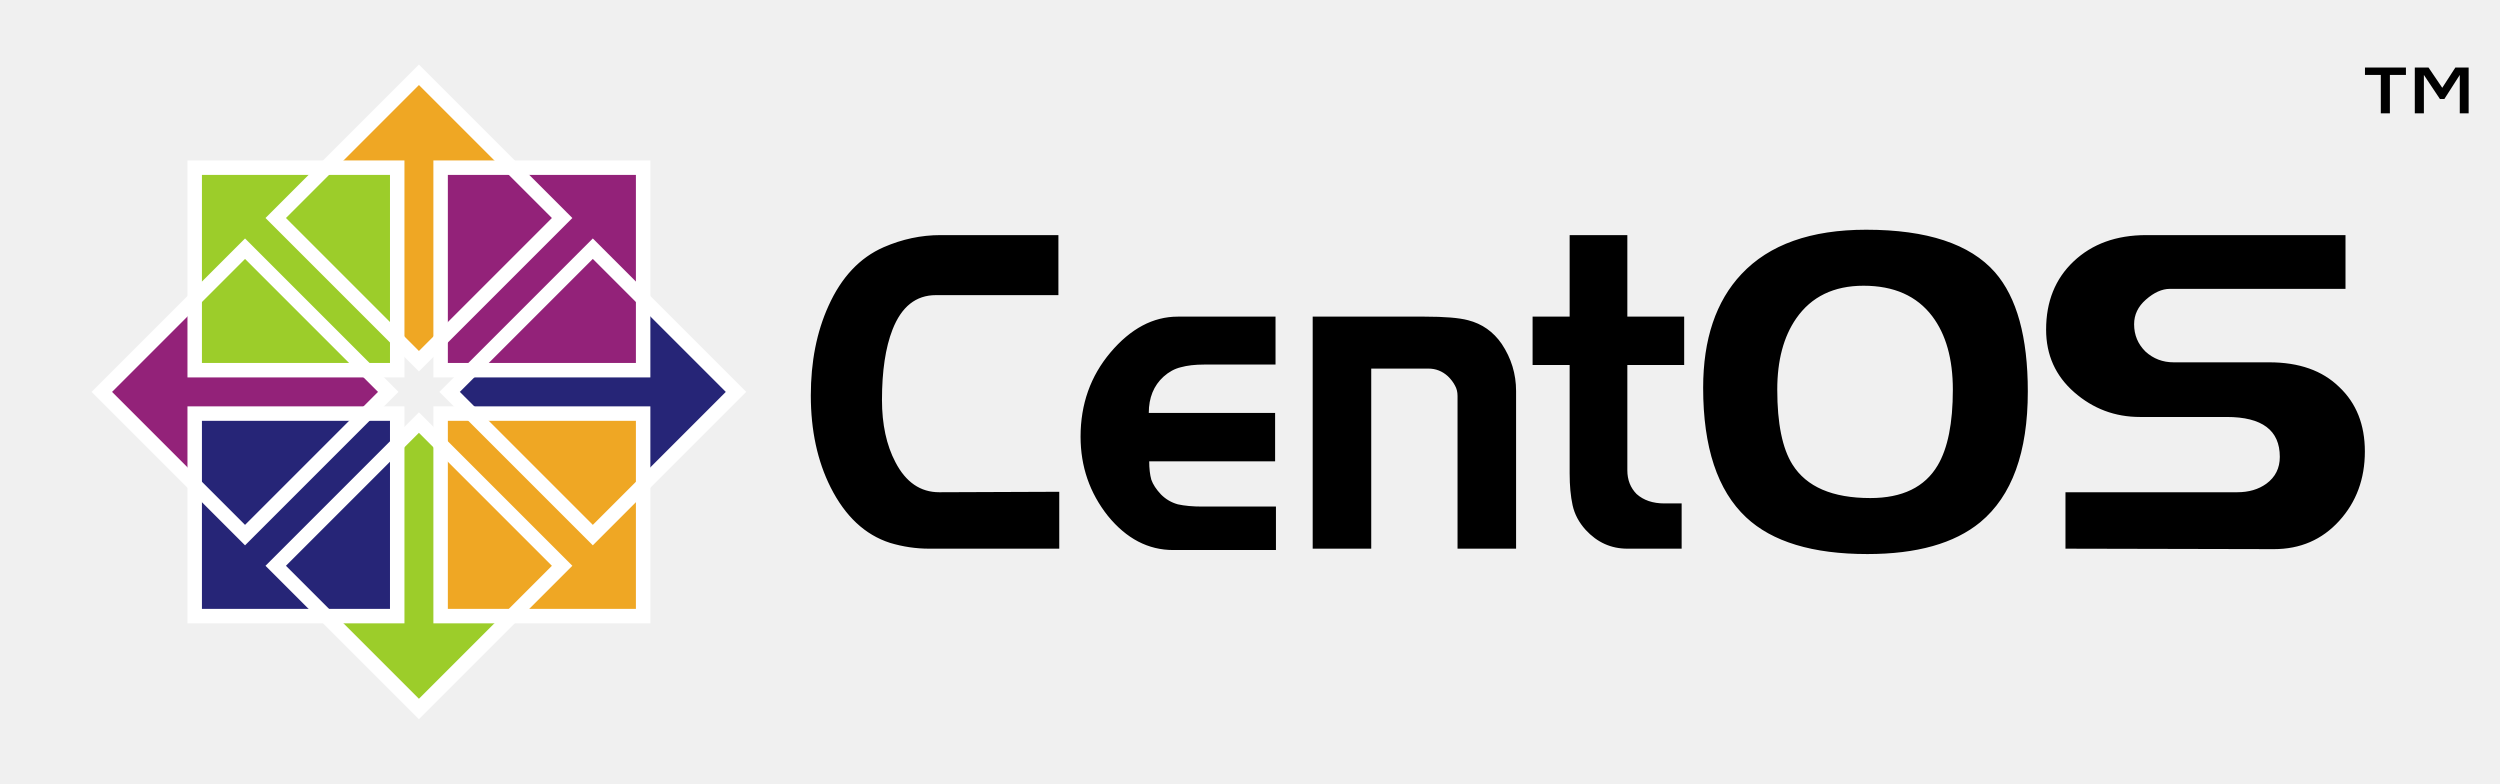
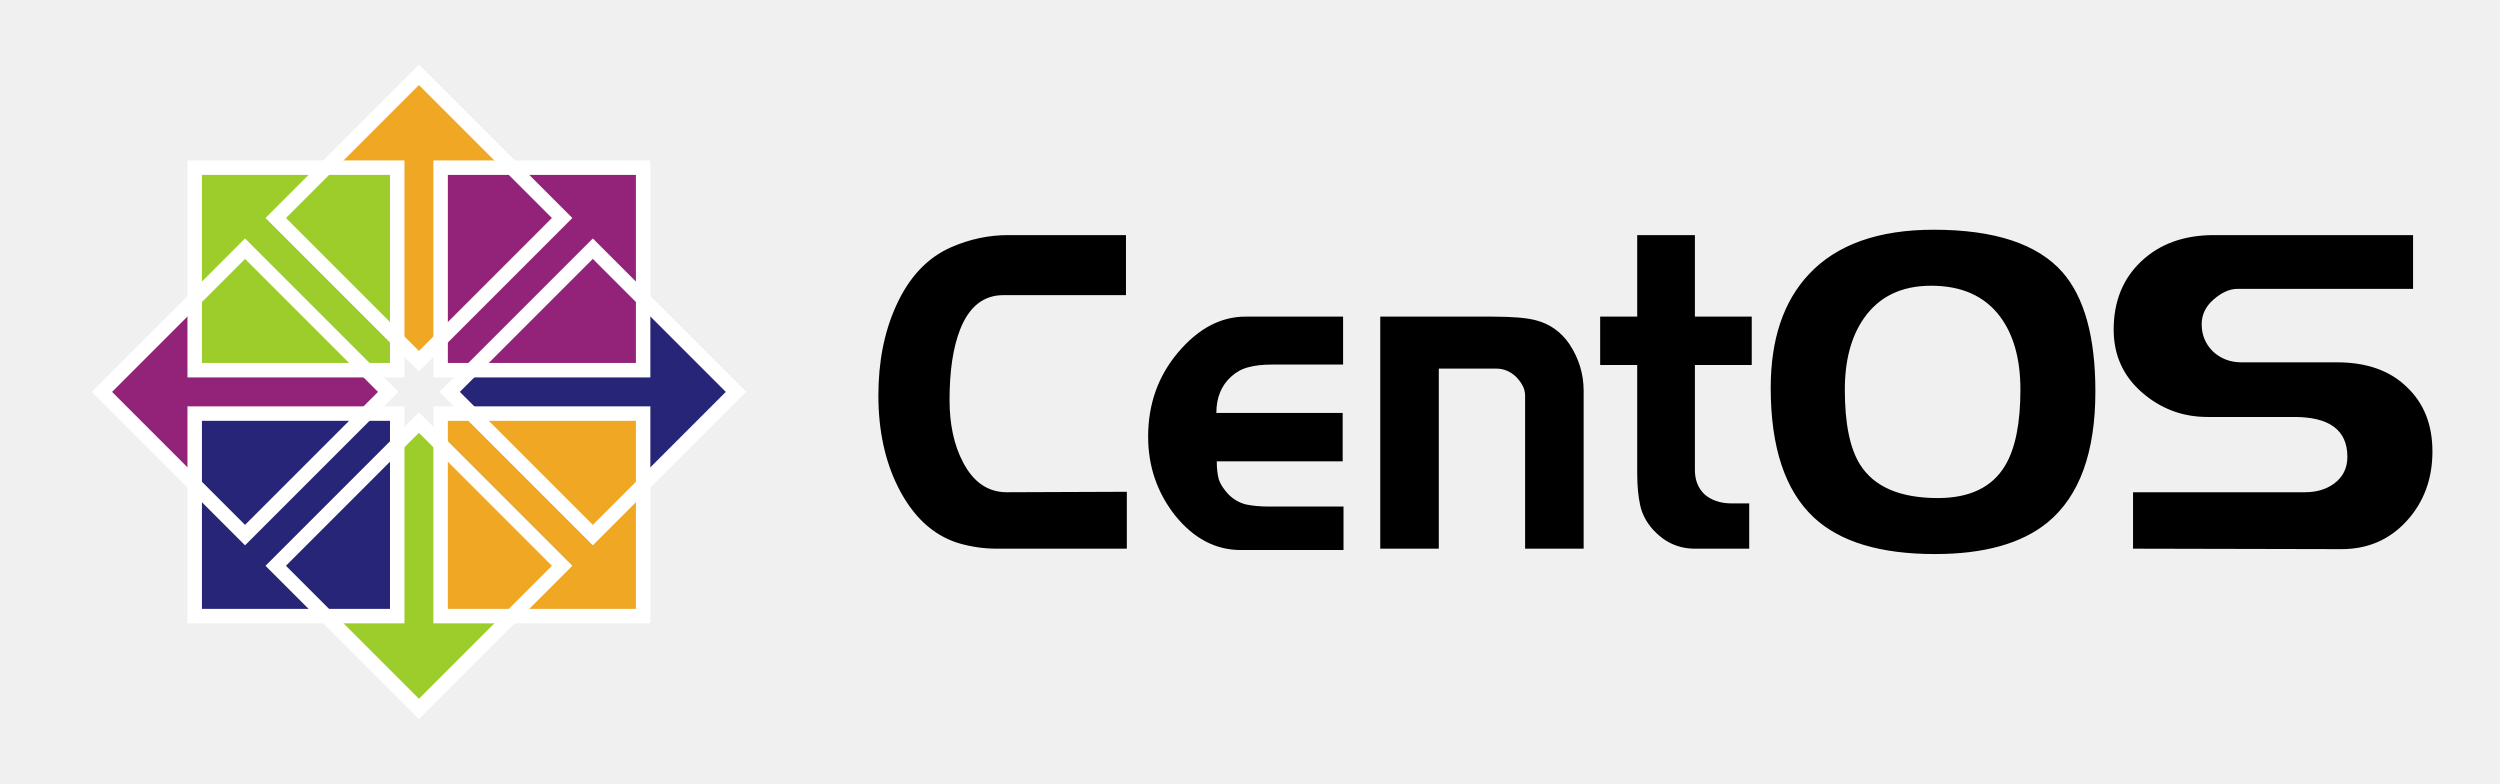
<svg xmlns="http://www.w3.org/2000/svg" width="185" height="58" id="svg2897" version="1.0">
  <defs id="defs2899">
    <clipPath clipPathUnits="userSpaceOnUse" id="clipPath4429">
      <g transform="matrix(0.9947658,0,0,1,1.786099,0)" id="g4431">
        <path style="fill:#efa724;fill-opacity:1;fill-rule:evenodd;stroke:none;stroke-width:30;stroke-linecap:round;stroke-linejoin:round;marker:none;marker-start:none;marker-mid:none;marker-end:none;stroke-miterlimit:4;stroke-dasharray:none;stroke-dashoffset:0;stroke-opacity:1;visibility:visible;display:inline;overflow:visible" d="M 322.541,2800.938 L 318.106,2806.667 L 313.671,2800.938 L 313.671,2757.795 L 294.732,2757.795 L 318.106,2732.258 L 341.238,2757.795 L 322.541,2757.795 L 322.541,2800.938 z" id="path4433" />
      </g>
    </clipPath>
  </defs>
  <g id="layer1" transform="translate(919.754,-549.0411)">
+     <rect style="opacity:0;fill:#ffffff;fill-opacity:1;fill-rule:nonzero;stroke:none;stroke-width:1;stroke-linecap:round;stroke-linejoin:round;marker:none;marker-start:none;marker-mid:none;marker-end:none;stroke-miterlimit:4;stroke-dasharray:none;stroke-dashoffset:0;stroke-opacity:1;visibility:visible;display:inline;overflow:visible;enable-background:accumulate" id="CENTOSARTWORK" width="190" height="58" x="-919.754" y="549.041" />
    <g id="g9335" transform="matrix(6.7733333e-2,0,0,6.7733333e-2,-904.0708,503.2756)">
      <g transform="matrix(1.180868,0,0,1.180868,586.4208,-1141.372)" id="g13583">
        <g id="g13467" transform="translate(-556.8334,-494.556)">
          <g id="g13395" transform="matrix(0,-3.777077,3.777077,0,-6968.629,3636.305)">
            <g transform="translate(16.27951,-899.1672)" id="g13397">
              <g id="g13399" transform="matrix(1.066666,0,0,1,-26.9356,-4.1328125e-5)">
                <path id="path13401" d="M 323.367,2798.161 L 317.96,2803.962 L 312.554,2798.161 L 312.554,2757.335 L 294.541,2757.335 L 317.96,2732.437 L 340.985,2757.335 L 323.367,2757.335 L 323.367,2798.161 z" style="fill:#932279;fill-opacity:1;fill-rule:evenodd;stroke:none;stroke-width:30;stroke-linecap:round;stroke-linejoin:round;marker:none;marker-start:none;marker-mid:none;marker-end:none;stroke-miterlimit:4;stroke-dasharray:none;stroke-dashoffset:0;stroke-opacity:1;visibility:visible;display:inline;overflow:visible" />
              </g>
              <g transform="matrix(1.072279,0,0,1,-28.85079,-4.1328125e-5)" id="g13405" clip-path="url(#clipPath4429)" />
            </g>
          </g>
          <g transform="matrix(3.777077,0,0,3.777077,-988.7098,-4824.494)" id="g13407">
            <g id="g13409" transform="translate(16.27951,-899.1672)">
              <g transform="matrix(1.066666,0,0,1,-26.9356,-4.1328125e-5)" id="g13411">
                <path style="fill:#efa724;fill-opacity:1;fill-rule:evenodd;stroke:none;stroke-width:30;stroke-linecap:round;stroke-linejoin:round;marker:none;marker-start:none;marker-mid:none;marker-end:none;stroke-miterlimit:4;stroke-dasharray:none;stroke-dashoffset:0;stroke-opacity:1;visibility:visible;display:inline;overflow:visible" d="M 323.367,2798.161 L 317.96,2803.962 L 312.554,2798.161 L 312.554,2757.335 L 294.541,2757.335 L 317.96,2732.437 L 340.985,2757.335 L 323.367,2757.335 L 323.367,2798.161 z" id="path13413" />
              </g>
              <g clip-path="url(#clipPath4429)" id="g13417" transform="matrix(1.072279,0,0,1,-28.85079,-4.1328125e-5)" />
            </g>
          </g>
          <g id="g13419" transform="matrix(0,3.777077,-3.777077,0,10868.313,1216.913)">
            <g transform="matrix(1.066666,0,0,1,-26.9356,-4.1328125e-5)" id="g13421">
              <path style="fill:#262577;fill-opacity:1;fill-rule:evenodd;stroke:none;stroke-width:30;stroke-linecap:round;stroke-linejoin:round;marker:none;marker-start:none;marker-mid:none;marker-end:none;stroke-miterlimit:4;stroke-dasharray:none;stroke-dashoffset:0;stroke-opacity:1;visibility:visible;display:inline;overflow:visible" d="M 323.367,2798.161 L 317.96,2803.962 L 312.554,2798.161 L 312.554,2757.335 L 294.541,2757.335 L 317.96,2732.437 L 340.985,2757.335 L 323.367,2757.335 L 323.367,2798.161 z" id="path13423" />
            </g>
            <g clip-path="url(#clipPath4429)" id="g13427" transform="matrix(1.072279,0,0,1,-28.85079,-4.1328125e-5)" />
          </g>
          <g transform="matrix(-3.777077,0,0,-3.777077,1492.17,9616.223)" id="g13429">
            <g id="g13431" transform="translate(16.27951,-899.1672)">
              <g transform="matrix(1.066666,0,0,1,-26.9356,-4.1328125e-5)" id="g13433">
                <path style="fill:#9ccd2a;fill-opacity:1;fill-rule:evenodd;stroke:none;stroke-width:30;stroke-linecap:round;stroke-linejoin:round;marker:none;marker-start:none;marker-mid:none;marker-end:none;stroke-miterlimit:4;stroke-dasharray:none;stroke-dashoffset:0;stroke-opacity:1;visibility:visible;display:inline;overflow:visible" d="M 323.367,2798.161 L 317.96,2803.962 L 312.554,2798.161 L 312.554,2757.335 L 294.541,2757.335 L 317.96,2732.437 L 340.985,2757.335 L 323.367,2757.335 L 323.367,2798.161 z" id="path13435" />
              </g>
              <g clip-path="url(#clipPath4429)" id="g13439" transform="matrix(1.072279,0,0,1,-28.85079,-4.1328125e-5)" />
            </g>
          </g>
          <g transform="matrix(3.777077,0,0,3.777077,-2493.849,-6445.18)" id="g13441">
            <rect style="fill:#9ccd2a;fill-opacity:1;stroke:#ffffff;stroke-width:3.543;stroke-linecap:butt;stroke-linejoin:miter;stroke-miterlimit:4;stroke-dasharray:none;stroke-dashoffset:0;stroke-opacity:1" id="rect13443" width="49.606" height="49.606" x="671.984" y="2285.789" />
            <rect y="2285.789" x="732.221" height="49.606" width="49.606" id="rect13445" style="fill:#932279;fill-opacity:1;stroke:#ffffff;stroke-width:3.543;stroke-linecap:butt;stroke-linejoin:miter;stroke-miterlimit:4;stroke-dasharray:none;stroke-dashoffset:0;stroke-opacity:1" />
            <rect style="fill:#efa724;fill-opacity:1;stroke:#ffffff;stroke-width:3.543;stroke-linecap:butt;stroke-linejoin:miter;stroke-miterlimit:4;stroke-dasharray:none;stroke-dashoffset:0;stroke-opacity:1" id="rect13447" width="49.606" height="49.606" x="732.221" y="2346.026" />
            <rect y="2346.026" x="671.984" height="49.606" width="49.606" id="rect13449" style="fill:#262577;fill-opacity:1;stroke:#ffffff;stroke-width:3.543;stroke-linecap:butt;stroke-linejoin:miter;stroke-miterlimit:4;stroke-dasharray:none;stroke-dashoffset:0;stroke-opacity:1" />
          </g>
          <rect y="1664.69" x="-1723.575" height="187.367" width="187.367" id="rect13459" style="fill:none;fill-opacity:1;stroke:#ffffff;stroke-width:13.383;stroke-linecap:butt;stroke-linejoin:miter;stroke-miterlimit:4;stroke-dasharray:none;stroke-dashoffset:0;stroke-opacity:1" transform="matrix(0.7071068,-0.7071068,0.7071068,0.7071068,0,0)" />
          <rect style="fill:none;fill-opacity:1;stroke:#ffffff;stroke-width:13.383;stroke-linecap:butt;stroke-linejoin:miter;stroke-miterlimit:4;stroke-dasharray:none;stroke-dashoffset:0;stroke-opacity:1" id="rect13461" width="187.367" height="187.367" x="-1496.057" y="1664.69" transform="matrix(0.7071068,-0.7071068,0.7071068,0.7071068,0,0)" />
          <rect y="1892.207" x="-1496.057" height="187.367" width="187.367" id="rect13463" style="fill:none;fill-opacity:1;stroke:#ffffff;stroke-width:13.383;stroke-linecap:butt;stroke-linejoin:miter;stroke-miterlimit:4;stroke-dasharray:none;stroke-dashoffset:0;stroke-opacity:1" transform="matrix(0.7071068,-0.7071068,0.7071068,0.7071068,0,0)" />
          <rect style="fill:none;fill-opacity:1;stroke:#ffffff;stroke-width:13.383;stroke-linecap:butt;stroke-linejoin:miter;stroke-miterlimit:4;stroke-dasharray:none;stroke-dashoffset:0;stroke-opacity:1" id="rect13465" width="187.367" height="187.367" x="-1723.575" y="1892.207" transform="matrix(0.7071068,-0.7071068,0.7071068,0.7071068,0,0)" />
        </g>
      </g>
    </g>
-     <path style="font-size:72.705px;font-style:normal;font-variant:normal;font-weight:200;font-stretch:normal;text-align:start;line-height:125%;writing-mode:lr-tb;text-anchor:start;fill:#000000;fill-opacity:1;stroke:none;stroke-width:2.48;stroke-linecap:butt;stroke-linejoin:miter;stroke-miterlimit:4;stroke-dasharray:none;stroke-opacity:1;display:inline;font-family:Denmark;-inkscape-font-specification:Denmark Ultra-Light" clip-path="none" d="M -841.369,589.643 L -850.998,589.643 C -851.974,589.643 -852.94,589.5 -853.896,589.212 C -855.745,588.616 -857.209,587.246 -858.289,585.102 C -859.266,583.157 -859.754,580.892 -859.754,578.306 C -859.754,575.809 -859.318,573.599 -858.445,571.677 C -857.49,569.555 -856.129,568.107 -854.363,567.334 C -852.992,566.737 -851.59,566.439 -850.157,566.439 L -841.432,566.439 L -841.432,570.881 L -850.499,570.881 C -851.974,570.881 -853.044,571.732 -853.709,573.433 C -854.228,574.759 -854.488,576.494 -854.488,578.638 C -854.488,580.45 -854.155,581.986 -853.491,583.246 C -852.722,584.726 -851.642,585.467 -850.25,585.467 L -841.369,585.433 L -841.369,589.643 M -825.334,589.743 L -832.937,589.743 C -834.785,589.743 -836.395,588.903 -837.766,587.223 C -839.117,585.522 -839.792,583.566 -839.792,581.356 C -839.792,578.947 -839.054,576.87 -837.58,575.124 C -836.084,573.356 -834.422,572.472 -832.594,572.472 L -825.365,572.472 L -825.365,576.019 L -830.662,576.019 C -831.327,576.019 -831.898,576.085 -832.376,576.218 C -832.833,576.328 -833.259,576.56 -833.653,576.914 C -834.38,577.577 -834.744,578.472 -834.744,579.599 L -825.396,579.599 L -825.396,583.179 L -834.713,583.179 C -834.713,583.71 -834.661,584.163 -834.557,584.538 C -834.432,584.892 -834.193,585.257 -833.84,585.632 C -833.487,585.986 -833.072,586.229 -832.594,586.362 C -832.095,586.472 -831.493,586.527 -830.787,586.527 L -825.334,586.527 L -825.334,589.743 M -807.564,589.643 L -811.896,589.643 L -811.896,578.339 C -811.896,578.052 -811.958,577.798 -812.083,577.577 C -812.207,577.334 -812.384,577.102 -812.612,576.881 C -813.028,576.505 -813.506,576.317 -814.046,576.317 L -818.283,576.317 L -818.283,589.643 L -822.615,589.643 L -822.615,572.472 L -814.326,572.472 C -812.851,572.472 -811.781,572.56 -811.117,572.737 C -810.078,573.002 -809.247,573.588 -808.624,574.494 C -807.918,575.555 -807.564,576.715 -807.564,577.975 L -807.564,589.643 M -795.125,576.052 L -799.331,576.052 L -799.331,583.842 C -799.331,584.549 -799.103,585.135 -798.646,585.599 C -798.126,586.063 -797.441,586.295 -796.589,586.295 L -795.312,586.295 L -795.312,589.643 L -799.331,589.643 C -800.536,589.643 -801.564,589.179 -802.416,588.251 C -802.915,587.699 -803.237,587.091 -803.382,586.428 C -803.527,585.765 -803.6,584.98 -803.6,584.074 L -803.6,576.052 L -806.342,576.052 L -806.342,572.472 L -803.6,572.472 L -803.6,566.439 L -799.331,566.439 L -799.331,572.472 L -795.125,572.472 L -795.125,576.052 M -769.696,578.008 C -769.696,582.516 -770.87,585.743 -773.217,587.688 C -775.129,589.257 -777.912,590.041 -781.568,590.041 C -785.619,590.041 -788.611,589.135 -790.543,587.323 C -792.661,585.334 -793.721,582.141 -793.721,577.743 C -793.721,574.141 -792.776,571.334 -790.885,569.323 C -788.829,567.135 -785.754,566.041 -781.662,566.041 C -777.154,566.041 -773.976,567.091 -772.127,569.19 C -770.506,571.047 -769.696,573.986 -769.696,578.008 M -775.243,577.875 C -775.243,575.599 -775.752,573.787 -776.77,572.439 C -777.912,570.936 -779.605,570.185 -781.849,570.185 C -784.051,570.185 -785.713,570.991 -786.834,572.605 C -787.769,573.953 -788.237,575.71 -788.237,577.875 C -788.237,580.373 -787.863,582.218 -787.115,583.411 C -786.076,585.069 -784.155,585.897 -781.35,585.897 C -778.982,585.897 -777.32,585.091 -776.365,583.478 C -775.617,582.218 -775.243,580.351 -775.243,577.875 M -744.754,582.45 C -744.754,584.483 -745.388,586.196 -746.655,587.588 C -747.922,588.98 -749.532,589.677 -751.485,589.677 L -766.909,589.643 L -766.909,585.467 L -754.196,585.467 C -753.344,585.467 -752.627,585.257 -752.045,584.837 C -751.381,584.351 -751.048,583.688 -751.048,582.848 C -751.048,580.881 -752.357,579.898 -754.975,579.897 L -761.394,579.897 C -763.242,579.898 -764.863,579.29 -766.255,578.074 C -767.646,576.859 -768.342,575.312 -768.342,573.433 C -768.342,571.356 -767.667,569.677 -766.317,568.395 C -764.946,567.091 -763.149,566.439 -760.926,566.439 L -746.187,566.439 L -746.187,570.417 L -759.181,570.417 C -759.763,570.417 -760.355,570.682 -760.957,571.212 C -761.539,571.721 -761.83,572.328 -761.83,573.036 C -761.83,573.831 -761.549,574.505 -760.988,575.058 C -760.407,575.588 -759.711,575.853 -758.901,575.853 L -751.827,575.853 C -749.625,575.853 -747.901,576.461 -746.655,577.677 C -745.388,578.87 -744.754,580.461 -744.754,582.45" id="path3841" />
-     <text xml:space="preserve" style="font-size:12px;font-style:normal;font-variant:normal;font-weight:normal;font-stretch:normal;text-indent:0;text-align:start;text-decoration:none;line-height:125%;letter-spacing:normal;word-spacing:normal;text-transform:none;direction:ltr;block-progression:tb;writing-mode:lr-tb;text-anchor:start;opacity:1;fill:#000000;fill-opacity:1;fill-rule:nonzero;stroke:none;stroke-width:1px;stroke-linecap:butt;stroke-linejoin:miter;marker:none;marker-start:none;marker-mid:none;marker-end:none;stroke-miterlimit:4;stroke-dasharray:none;stroke-dashoffset:0;stroke-opacity:1;visibility:visible;display:inline;overflow:visible;enable-background:accumulate;font-family:DejaVu LGC Sans;-inkscape-font-specification:DejaVu LGC Sans" x="-746.482" y="562.789" id="text2429">
-       <tspan x="-746.482" y="562.789" id="tspan2433">™</tspan>
-     </text>
+     <path style="font-size:72.705px;font-style:normal;font-variant:normal;font-weight:200;font-stretch:normal;text-align:start;line-height:125%;writing-mode:lr-tb;text-anchor:start;fill:#000000;fill-opacity:1;stroke:none;stroke-width:2.48;stroke-linecap:butt;stroke-linejoin:miter;stroke-miterlimit:4;stroke-dasharray:none;stroke-opacity:1;display:inline;font-family:Denmark;-inkscape-font-specification:Denmark Ultra-Light" clip-path="none" d="M -836.369,589.643 L -845.998,589.643 C -846.974,589.643 -847.94,589.5 -848.896,589.212 C -850.745,588.616 -852.209,587.246 -853.289,585.102 C -854.266,583.157 -854.754,580.892 -854.754,578.306 C -854.754,575.809 -854.318,573.599 -853.445,571.677 C -852.49,569.555 -851.129,568.107 -849.363,567.334 C -847.992,566.737 -846.59,566.439 -845.157,566.439 L -836.432,566.439 L -836.432,570.881 L -845.499,570.881 C -846.974,570.881 -848.044,571.732 -848.709,573.433 C -849.228,574.759 -849.488,576.494 -849.488,578.638 C -849.488,580.45 -849.155,581.986 -848.491,583.246 C -847.722,584.726 -846.642,585.467 -845.25,585.467 L -836.369,585.433 L -836.369,589.643 M -820.334,589.743 L -827.937,589.743 C -829.785,589.743 -831.395,588.903 -832.766,587.223 C -834.117,585.522 -834.792,583.566 -834.792,581.356 C -834.792,578.947 -834.054,576.87 -832.58,575.124 C -831.084,573.356 -829.422,572.472 -827.594,572.472 L -820.365,572.472 L -820.365,576.019 L -825.662,576.019 C -826.327,576.019 -826.898,576.085 -827.376,576.218 C -827.833,576.328 -828.259,576.56 -828.653,576.914 C -829.38,577.577 -829.744,578.472 -829.744,579.599 L -820.396,579.599 L -820.396,583.179 L -829.713,583.179 C -829.713,583.71 -829.661,584.163 -829.557,584.538 C -829.432,584.892 -829.193,585.257 -828.84,585.632 C -828.487,585.986 -828.072,586.229 -827.594,586.362 C -827.095,586.472 -826.493,586.527 -825.787,586.527 L -820.334,586.527 L -820.334,589.743 M -802.564,589.643 L -806.896,589.643 L -806.896,578.339 C -806.896,578.052 -806.958,577.798 -807.083,577.577 C -807.207,577.334 -807.384,577.102 -807.612,576.881 C -808.028,576.505 -808.506,576.317 -809.046,576.317 L -813.283,576.317 L -813.283,589.643 L -817.615,589.643 L -817.615,572.472 L -809.326,572.472 C -807.851,572.472 -806.781,572.56 -806.117,572.737 C -805.078,573.002 -804.247,573.588 -803.624,574.494 C -802.918,575.555 -802.564,576.715 -802.564,577.975 L -802.564,589.643 M -790.125,576.052 L -794.331,576.052 L -794.331,583.842 C -794.331,584.549 -794.103,585.135 -793.646,585.599 C -793.126,586.063 -792.441,586.295 -791.589,586.295 L -790.312,586.295 L -790.312,589.643 L -794.331,589.643 C -795.536,589.643 -796.564,589.179 -797.416,588.251 C -797.915,587.699 -798.237,587.091 -798.382,586.428 C -798.527,585.765 -798.6,584.98 -798.6,584.074 L -798.6,576.052 L -801.342,576.052 L -801.342,572.472 L -798.6,572.472 L -798.6,566.439 L -794.331,566.439 L -794.331,572.472 L -790.125,572.472 L -790.125,576.052 M -764.696,578.008 C -764.696,582.516 -765.87,585.743 -768.217,587.688 C -770.129,589.257 -772.912,590.041 -776.568,590.041 C -780.619,590.041 -783.611,589.135 -785.543,587.323 C -787.661,585.334 -788.721,582.141 -788.721,577.743 C -788.721,574.141 -787.776,571.334 -785.885,569.323 C -783.829,567.135 -780.754,566.041 -776.662,566.041 C -772.154,566.041 -768.976,567.091 -767.127,569.19 C -765.506,571.047 -764.696,573.986 -764.696,578.008 M -770.243,577.875 C -770.243,575.599 -770.752,573.787 -771.77,572.439 C -772.912,570.936 -774.605,570.185 -776.849,570.185 C -779.051,570.185 -780.713,570.991 -781.834,572.605 C -782.769,573.953 -783.237,575.71 -783.237,577.875 C -783.237,580.373 -782.863,582.218 -782.115,583.411 C -781.076,585.069 -779.155,585.897 -776.35,585.897 C -773.982,585.897 -772.32,585.091 -771.365,583.478 C -770.617,582.218 -770.243,580.351 -770.243,577.875 M -739.754,582.45 C -739.754,584.483 -740.388,586.196 -741.655,587.588 C -742.922,588.98 -744.532,589.677 -746.485,589.677 L -761.909,589.643 L -761.909,585.467 L -749.196,585.467 C -748.344,585.467 -747.627,585.257 -747.045,584.837 C -746.381,584.351 -746.048,583.688 -746.048,582.848 C -746.048,580.881 -747.357,579.898 -749.975,579.897 L -756.394,579.897 C -758.242,579.898 -759.863,579.29 -761.255,578.074 C -762.646,576.859 -763.342,575.312 -763.342,573.433 C -763.342,571.356 -762.667,569.677 -761.317,568.395 C -759.946,567.091 -758.149,566.439 -755.926,566.439 L -741.187,566.439 L -741.187,570.417 L -754.181,570.417 C -754.763,570.417 -755.355,570.682 -755.957,571.212 C -756.539,571.721 -756.83,572.328 -756.83,573.036 C -756.83,573.831 -756.549,574.505 -755.988,575.058 C -755.407,575.588 -754.711,575.853 -753.901,575.853 L -746.827,575.853 C -744.625,575.853 -742.901,576.461 -741.655,577.677 C -740.388,578.87 -739.754,580.461 -739.754,582.45" id="path3841" />
  </g>
</svg>
